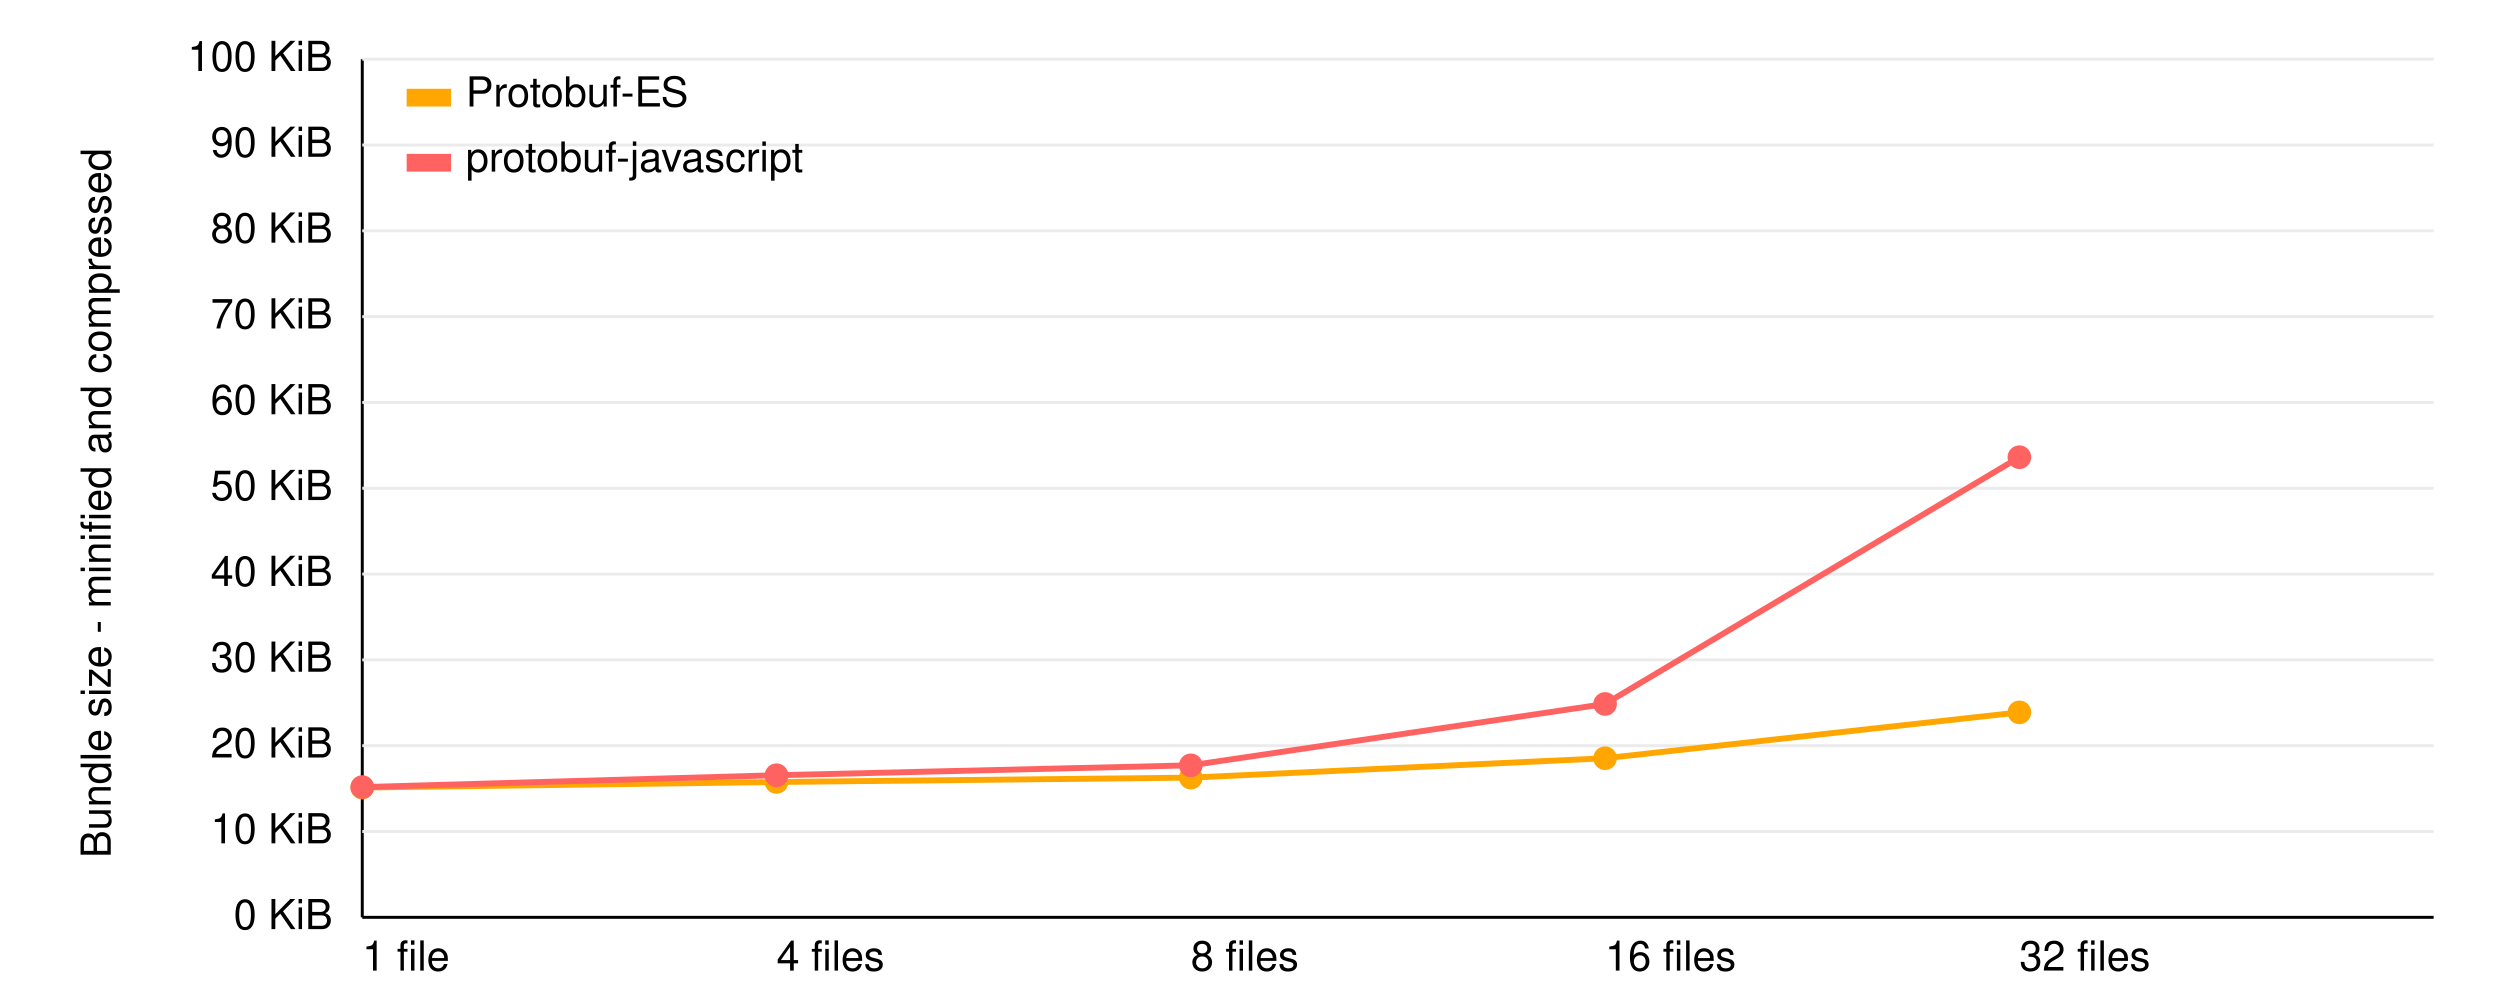
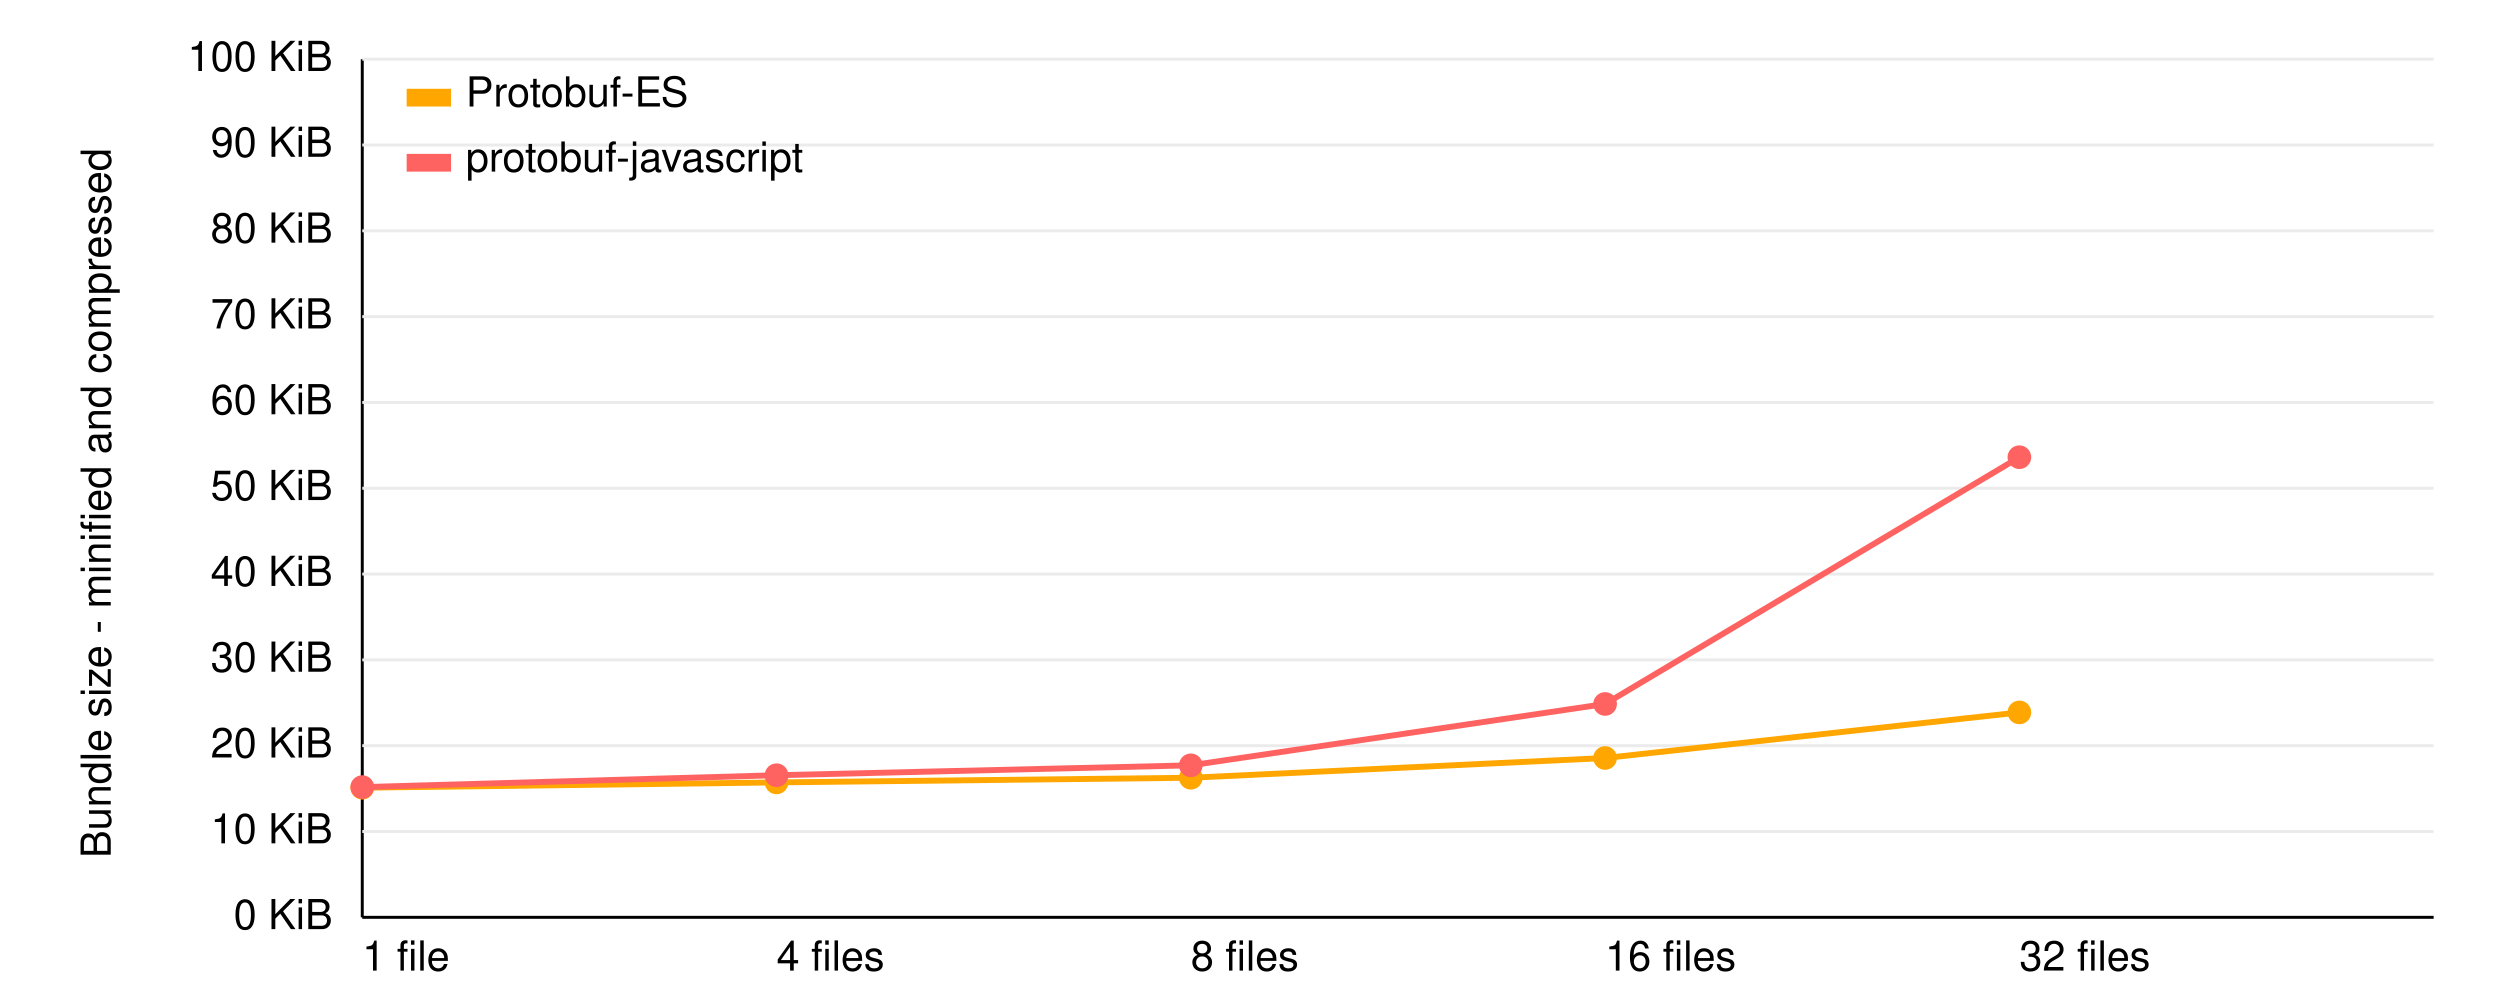
<svg xmlns="http://www.w3.org/2000/svg" version="1.1" width="820px" height="330px" viewBox="0 0 820 340" class="chart">
  <style>
      
      text {
        font: 14px Verdana, Helvetica, Arial, sans-serif;
      }
      
    </style>
  <g transform="translate(110,310)">
    <line y1="0" x2="700" stroke="black" />
    <text x="0" y="18" text-anchor="start">1 file</text>
    <text x="140" y="18" text-anchor="start">4 files</text>
    <text x="280" y="18" text-anchor="start">8 files</text>
    <text x="420" y="18" text-anchor="start">16 files</text>
    <text x="560" y="18" text-anchor="start">32 files</text>
  </g>
  <g transform="translate(110, 20)">
    <line x1="0" x2="0" y1="0" y2="290" stroke="black" />
    <g transform="rotate(-90), translate(-150,-85)">
      <text text-anchor="middle">Bundle size - minified and compressed</text>
    </g>
    <text x="-10" y="4" text-anchor="end">100 KiB</text>
    <line x1="0" x2="700" y1="0" y2="0" stroke="#ebebeb" />
    <text x="-10" y="33" text-anchor="end">90 KiB</text>
    <line x1="0" x2="700" y1="29" y2="29" stroke="#ebebeb" />
    <text x="-10" y="62" text-anchor="end">80 KiB</text>
    <line x1="0" x2="700" y1="58" y2="58" stroke="#ebebeb" />
    <text x="-10" y="91" text-anchor="end">70 KiB</text>
    <line x1="0" x2="700" y1="87" y2="87" stroke="#ebebeb" />
    <text x="-10" y="120" text-anchor="end">60 KiB</text>
    <line x1="0" x2="700" y1="116" y2="116" stroke="#ebebeb" />
    <text x="-10" y="149" text-anchor="end">50 KiB</text>
    <line x1="0" x2="700" y1="145" y2="145" stroke="#ebebeb" />
    <text x="-10" y="178" text-anchor="end">40 KiB</text>
    <line x1="0" x2="700" y1="174" y2="174" stroke="#ebebeb" />
    <text x="-10" y="207" text-anchor="end">30 KiB</text>
    <line x1="0" x2="700" y1="203" y2="203" stroke="#ebebeb" />
    <text x="-10" y="236" text-anchor="end">20 KiB</text>
    <line x1="0" x2="700" y1="232" y2="232" stroke="#ebebeb" />
    <text x="-10" y="265" text-anchor="end">10 KiB</text>
    <line x1="0" x2="700" y1="261" y2="261" stroke="#ebebeb" />
    <text x="-10" y="294" text-anchor="end">0 KiB</text>
  </g>
  <g transform="translate(110, 20)">
-     <polyline fill="none" stroke="#ffa600" stroke-width="2" points="0,246.149 140,244.263 280,242.787 420,236.234 560,220.737">
+     <polyline fill="none" stroke="#ffa600" stroke-width="2" points="0,246.2 140,244.407 280,242.83 420,236.157 560,220.751">
    </polyline>
-     <circle cx="0" cy="246.149" r="4" fill="#ffa600" />
-     <circle cx="140" cy="244.263" r="4" fill="#ffa600" />
-     <circle cx="280" cy="242.787" r="4" fill="#ffa600" />
-     <circle cx="420" cy="236.234" r="4" fill="#ffa600" />
-     <circle cx="560" cy="220.737" r="4" fill="#ffa600" />
+     <circle cx="0" cy="246.2" r="4" fill="#ffa600" />
+     <circle cx="140" cy="244.407" r="4" fill="#ffa600" />
+     <circle cx="280" cy="242.83" r="4" fill="#ffa600" />
+     <circle cx="420" cy="236.157" r="4" fill="#ffa600" />
+     <circle cx="560" cy="220.751" r="4" fill="#ffa600" />
  </g>
  <g transform="translate(110, 20)">
    <polyline fill="none" stroke="#ff6361" stroke-width="2" points="0,245.99 140,241.98 280,238.633 420,217.896 560,134.51">
    </polyline>
    <circle cx="0" cy="245.99" r="4" fill="#ff6361" />
    <circle cx="140" cy="241.98" r="4" fill="#ff6361" />
    <circle cx="280" cy="238.633" r="4" fill="#ff6361" />
    <circle cx="420" cy="217.896" r="4" fill="#ff6361" />
    <circle cx="560" cy="134.51" r="4" fill="#ff6361" />
  </g>
  <g transform="translate(125, 30)">
    <g transform="translate(0, 0)">
      <rect width="15" height="6" fill="#ffa600" />
      <text x="20" y="6">Protobuf-ES</text>
    </g>
    <g transform="translate(0, 22)">
      <rect width="15" height="6" fill="#ff6361" />
      <text x="20" y="6">protobuf-javascript</text>
    </g>
  </g>
</svg>
